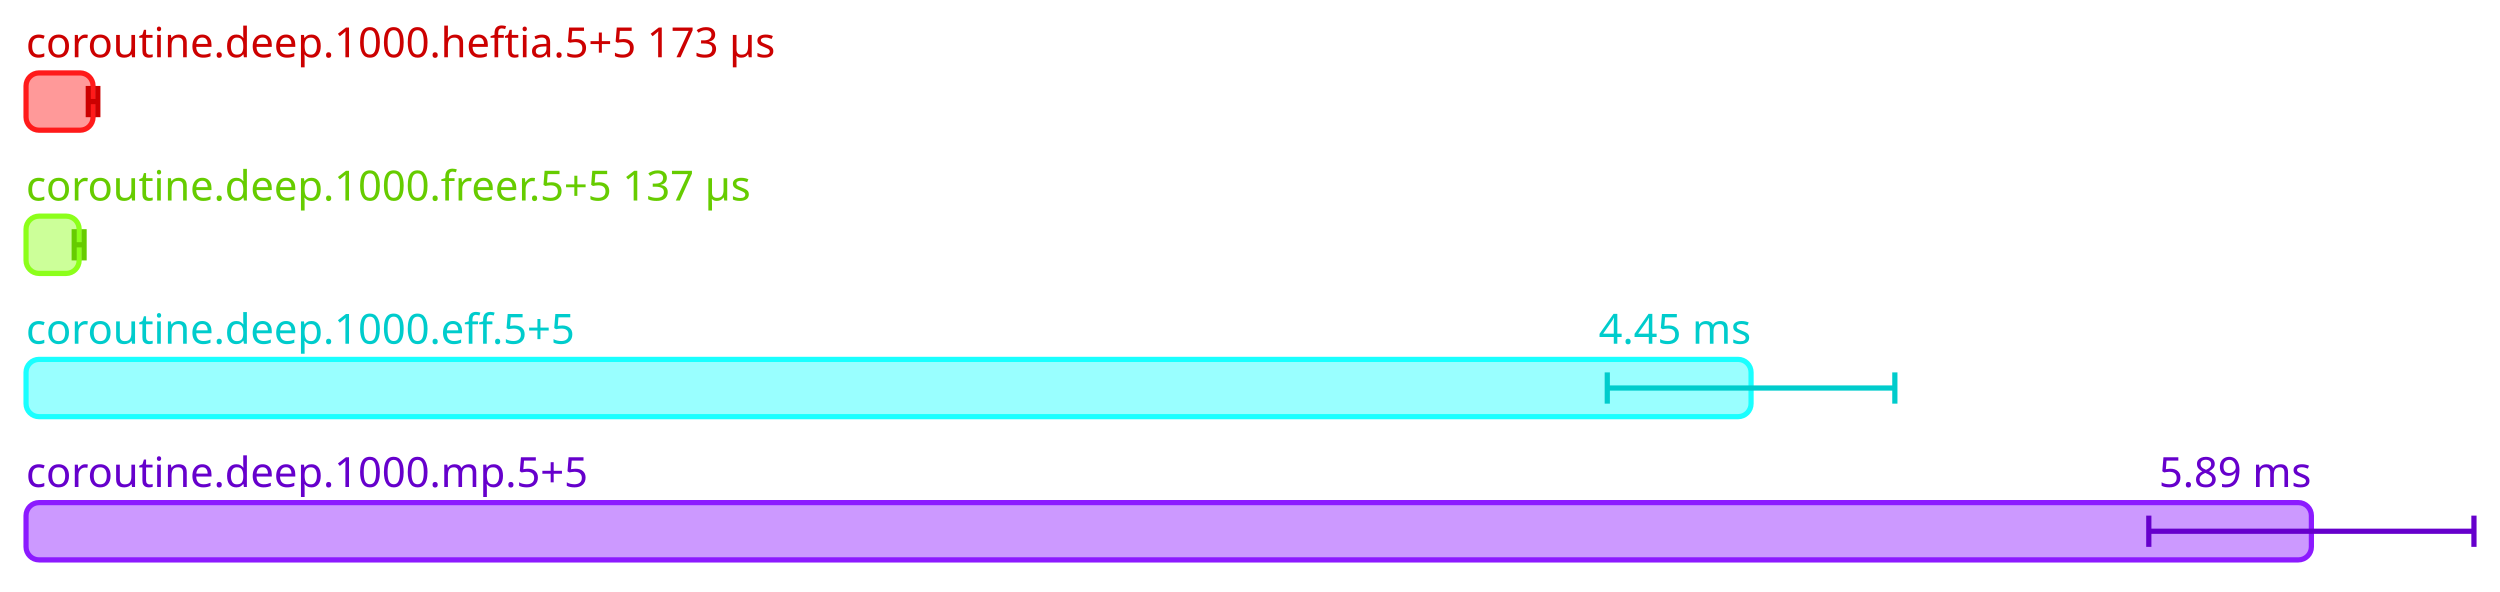
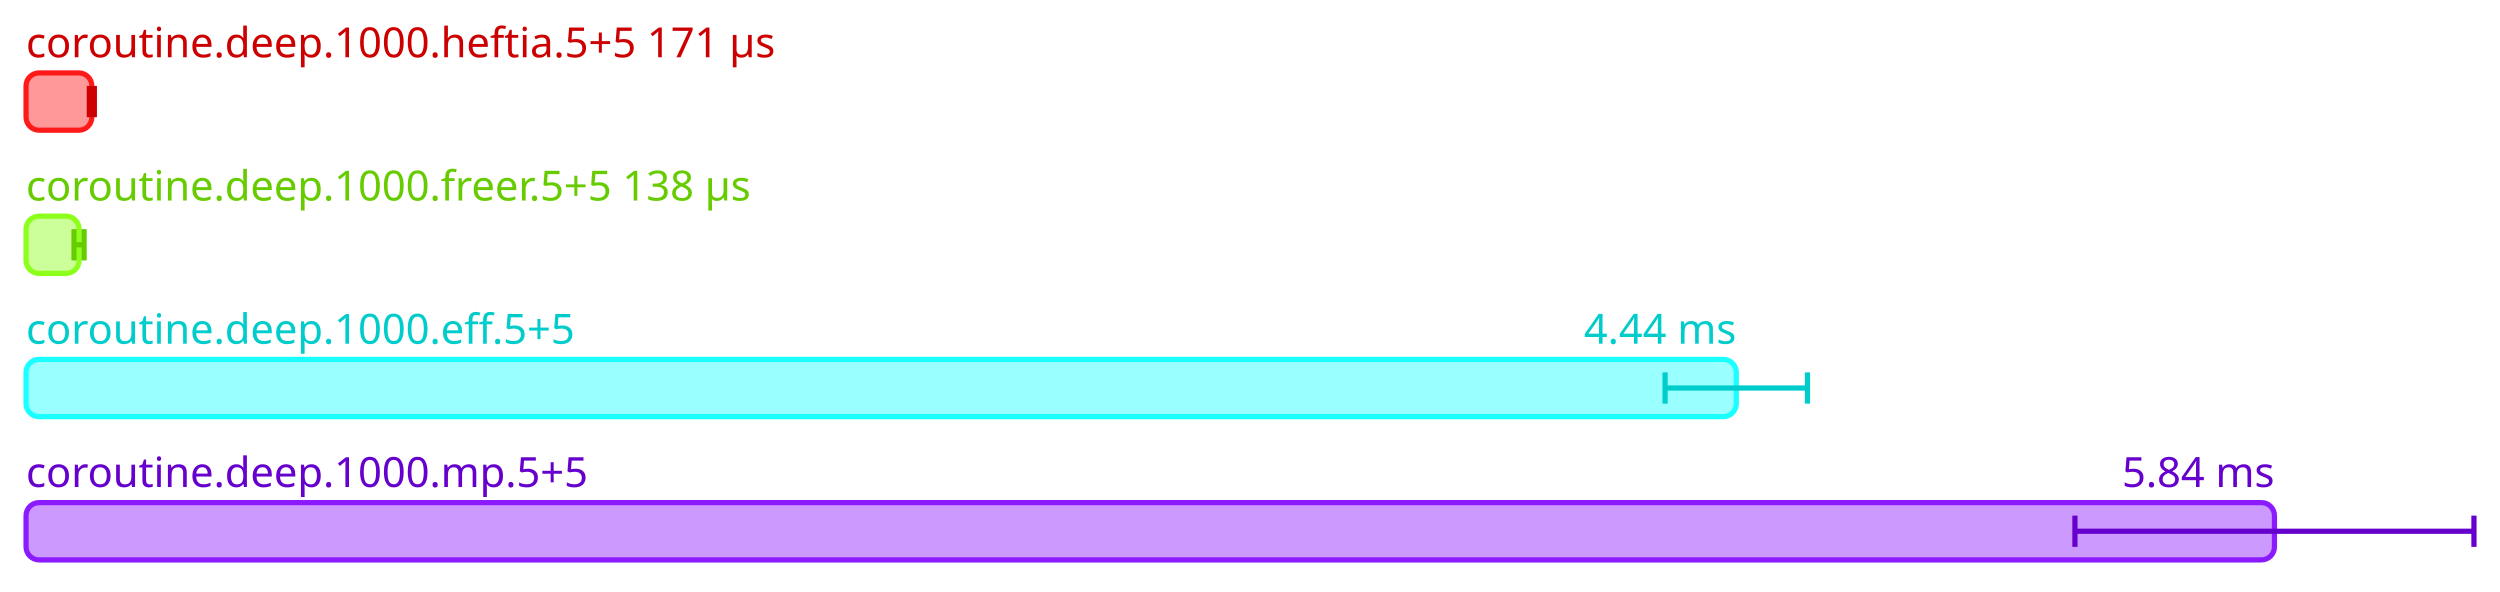
<svg xmlns="http://www.w3.org/2000/svg" height="227" width="960.0" font-size="16" font-family="sans-serif" stroke-width="2">
  <g transform="translate(10.0 0)">
-     <text fill="hsl(0, 100%, 40%)" y="22">coroutine.deep.1000.heftia.5+5 173  μs</text>
+     <text fill="hsl(0, 100%, 40%)" y="22">coroutine.deep.1000.heftia.5+5 171  μs</text>
    <g>
-       <rect y="28" rx="5" height="22" width="25.733" fill="hsl(0, 100%, 80%)" stroke="hsl(0, 100%, 55%)" />
+       <rect y="28" rx="5" height="22" width="25.262" fill="hsl(0, 100%, 80%)" stroke="hsl(0, 100%, 55%)" />
      <g stroke="hsl(0, 100%, 40%)">
-         <line x1="23.906" x2="27.561" y1="39" y2="39" />
-         <line x1="23.906" x2="23.906" y1="33" y2="45" />
-         <line x1="27.561" x2="27.561" y1="33" y2="45" />
+         <line x1="24.301" x2="26.223" y1="39" y2="39" />
+         <line x1="24.301" x2="24.301" y1="33" y2="45" />
+         <line x1="26.223" x2="26.223" y1="33" y2="45" />
      </g>
    </g>
-     <text fill="hsl(90, 100%, 40%)" y="77">coroutine.deep.1000.freer.5+5 137  μs</text>
+     <text fill="hsl(90, 100%, 40%)" y="77">coroutine.deep.1000.freer.5+5 138  μs</text>
    <g>
-       <rect y="83" rx="5" height="22" width="20.391" fill="hsl(90, 100%, 80%)" stroke="hsl(90, 100%, 55%)" />
+       <rect y="83" rx="5" height="22" width="20.361" fill="hsl(90, 100%, 80%)" stroke="hsl(90, 100%, 55%)" />
      <g stroke="hsl(90, 100%, 40%)">
-         <line x1="18.496" x2="22.286" y1="94" y2="94" />
-         <line x1="18.496" x2="18.496" y1="88" y2="100" />
-         <line x1="22.286" x2="22.286" y1="88" y2="100" />
+         <line x1="18.425" x2="22.296" y1="94" y2="94" />
+         <line x1="18.425" x2="18.425" y1="88" y2="100" />
+         <line x1="22.296" x2="22.296" y1="88" y2="100" />
      </g>
    </g>
    <g fill="hsl(180, 100%, 40%)">
      <text y="132">coroutine.deep.1000.eff.5+5</text>
-       <text y="132" x="662.407" text-anchor="end">4.45 ms</text>
+       <text y="132" x="656.733" text-anchor="end">4.44 ms</text>
    </g>
    <g>
-       <rect y="138" rx="5" height="22" width="662.407" fill="hsl(180, 100%, 80%)" stroke="hsl(180, 100%, 55%)" />
+       <rect y="138" rx="5" height="22" width="656.733" fill="hsl(180, 100%, 80%)" stroke="hsl(180, 100%, 55%)" />
      <g stroke="hsl(180, 100%, 40%)">
-         <line x1="607.194" x2="717.621" y1="149" y2="149" />
-         <line x1="607.194" x2="607.194" y1="143" y2="155" />
-         <line x1="717.621" x2="717.621" y1="143" y2="155" />
+         <line x1="629.393" x2="684.073" y1="149" y2="149" />
+         <line x1="629.393" x2="629.393" y1="143" y2="155" />
+         <line x1="684.073" x2="684.073" y1="143" y2="155" />
      </g>
    </g>
    <g fill="hsl(270, 100%, 40%)">
      <text y="187">coroutine.deep.1000.mp.5+5</text>
-       <text y="187" x="877.571" text-anchor="end">5.89 ms</text>
+       <text y="187" x="863.387" text-anchor="end">5.84 ms</text>
    </g>
    <g>
-       <rect y="193" rx="5" height="22" width="877.571" fill="hsl(270, 100%, 80%)" stroke="hsl(270, 100%, 55%)" />
+       <rect y="193" rx="5" height="22" width="863.387" fill="hsl(270, 100%, 80%)" stroke="hsl(270, 100%, 55%)" />
      <g stroke="hsl(270, 100%, 40%)">
-         <line x1="815.141" x2="940.0" y1="204" y2="204" />
-         <line x1="815.141" x2="815.141" y1="198" y2="210" />
+         <line x1="786.774" x2="940.0" y1="204" y2="204" />
+         <line x1="786.774" x2="786.774" y1="198" y2="210" />
        <line x1="940.0" x2="940.0" y1="198" y2="210" />
      </g>
    </g>
  </g>
</svg>
